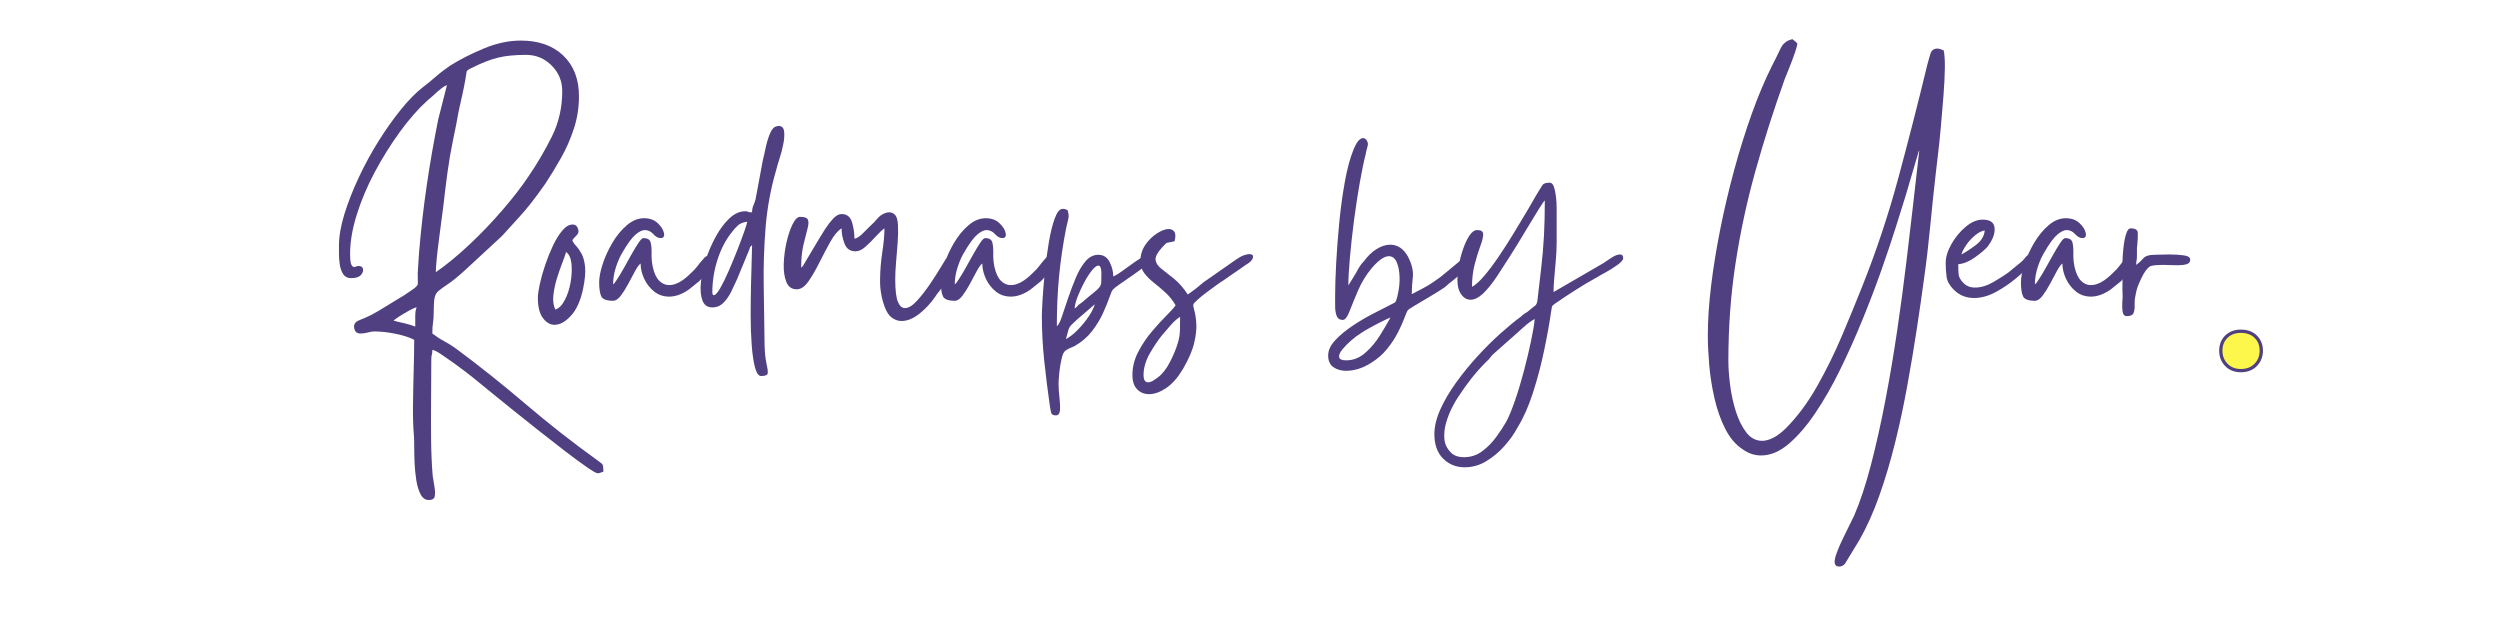
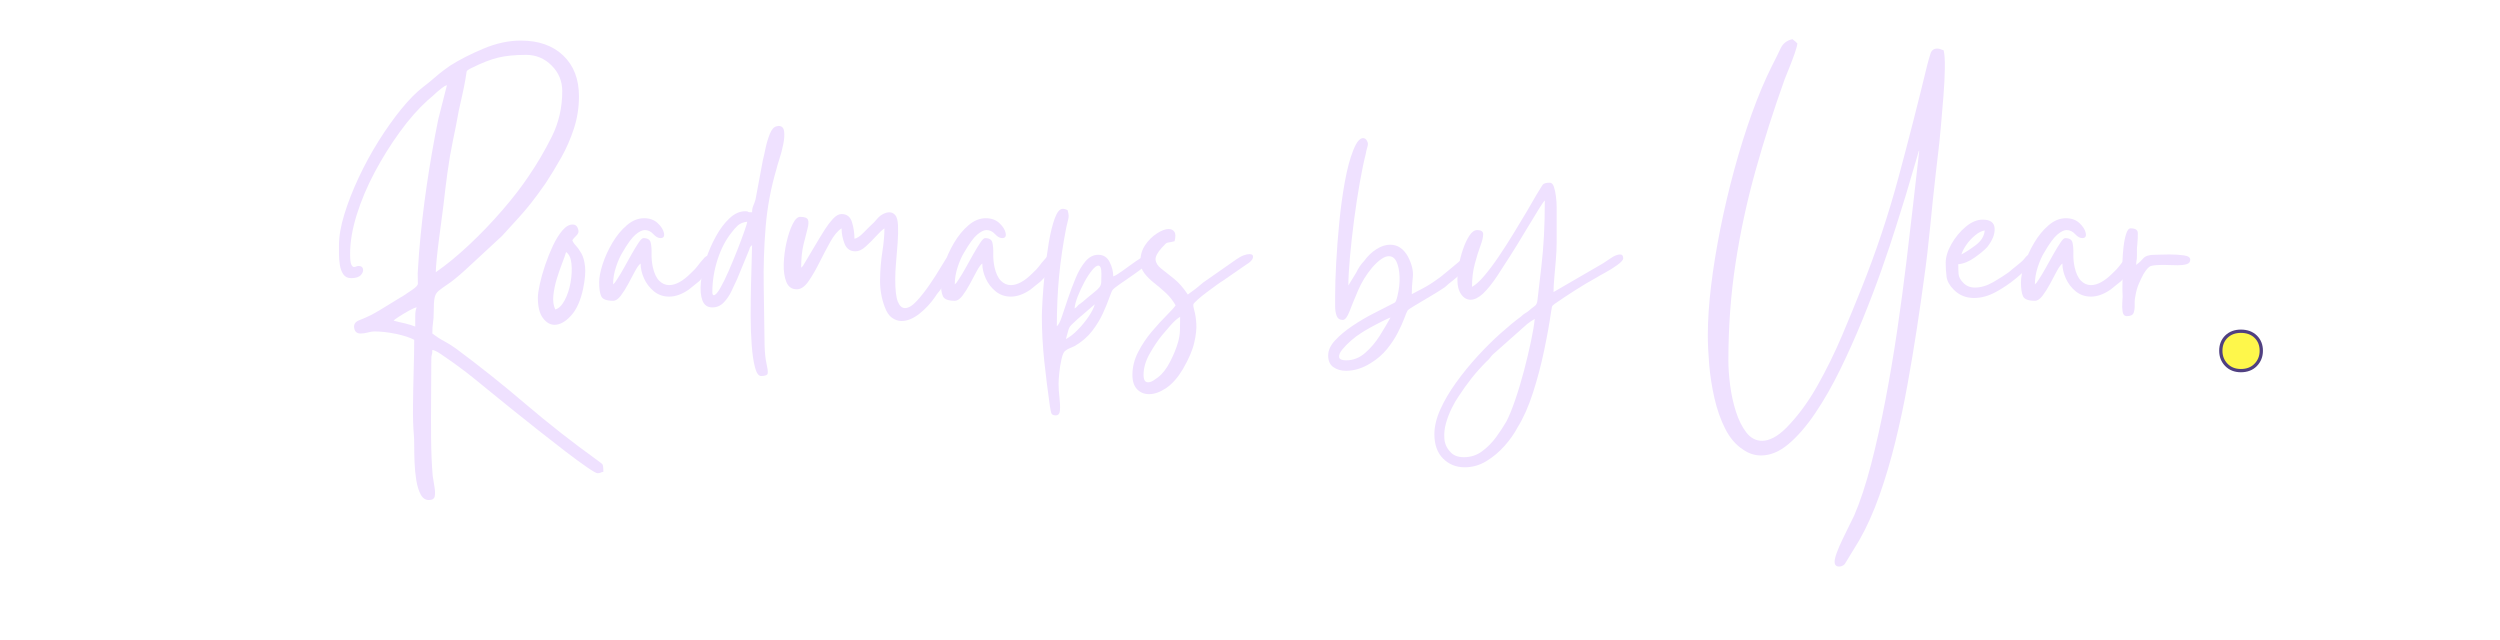
<svg xmlns="http://www.w3.org/2000/svg" width="1548" zoomAndPan="magnify" viewBox="0 0 1161 297" height="396" preserveAspectRatio="xMidYMid meet" version="1.0">
  <defs>
    <g />
  </defs>
-   <g fill="#504081" fill-opacity="1">
+   <g fill="#efe1ff" fill-opacity="1">
    <g transform="translate(149.1686, 147.45)">
      <g>
        <path d="M 43.672 4.203 C 43.672 2.691 43.672 1.078 43.672 -0.641 C 43.672 -2.367 43.891 -3.719 44.328 -4.688 C 43.785 -4.688 42.676 -4.227 41 -3.312 C 39.332 -2.395 37.742 -1.453 36.234 -0.484 C 34.723 0.484 33.859 1.129 33.641 1.453 C 34.297 1.672 35.109 1.883 36.078 2.094 C 37.047 2.312 38.016 2.531 38.984 2.75 C 39.848 2.969 40.711 3.207 41.578 3.469 C 42.441 3.738 43.141 3.984 43.672 4.203 Z M 53.219 -21.031 C 58.176 -24.477 63.352 -28.734 68.75 -33.797 C 74.145 -38.867 79.266 -44.207 84.109 -49.812 C 88.961 -55.426 93.008 -60.66 96.25 -65.516 C 100.238 -71.336 103.848 -77.484 107.078 -83.953 C 110.316 -90.422 111.938 -97.484 111.938 -105.141 C 111.938 -109.785 110.289 -113.75 107 -117.031 C 103.719 -120.32 99.758 -121.969 95.125 -121.969 C 89.945 -121.969 85.602 -121.535 82.094 -120.672 C 78.594 -119.816 74.578 -118.254 70.047 -115.984 C 68.43 -115.234 67.594 -114.641 67.531 -114.203 C 67.477 -113.773 67.289 -112.586 66.969 -110.641 C 66.539 -108.16 66.055 -105.734 65.516 -103.359 C 64.973 -100.992 64.43 -98.57 63.891 -96.094 C 63.461 -93.719 63.031 -91.395 62.594 -89.125 C 62.164 -86.863 61.68 -84.492 61.141 -82.016 C 60.172 -77.379 59.336 -72.5 58.641 -67.375 C 57.941 -62.25 57.32 -57.207 56.781 -52.25 C 56.562 -50.633 56.266 -48.367 55.891 -45.453 C 55.516 -42.547 55.109 -39.445 54.672 -36.156 C 54.242 -32.863 53.895 -29.844 53.625 -27.094 C 53.352 -24.344 53.219 -22.32 53.219 -21.031 Z M 8.25 -33.484 C 8.25 -37.691 9.082 -42.516 10.75 -47.953 C 12.426 -53.398 14.641 -59.062 17.391 -64.938 C 20.141 -70.82 23.238 -76.516 26.688 -82.016 C 30.145 -87.516 33.648 -92.445 37.203 -96.812 C 40.766 -101.188 44.16 -104.613 47.391 -107.094 C 49.223 -108.488 50.625 -109.617 51.594 -110.484 C 52.57 -111.348 53.656 -112.266 54.844 -113.234 C 56.031 -114.203 57.703 -115.441 59.859 -116.953 C 64.273 -119.754 69.445 -122.395 75.375 -124.875 C 81.312 -127.363 87.082 -128.609 92.688 -128.609 C 100.988 -128.609 107.566 -126.285 112.422 -121.641 C 117.273 -117.004 119.703 -110.695 119.703 -102.719 C 119.703 -97.539 118.922 -92.551 117.359 -87.75 C 115.797 -82.957 113.828 -78.457 111.453 -74.25 C 109.078 -70.039 106.648 -66.051 104.172 -62.281 C 101.691 -58.719 99.453 -55.672 97.453 -53.141 C 95.461 -50.609 93.414 -48.207 91.312 -45.938 C 89.207 -43.676 86.754 -40.984 83.953 -37.859 L 66.641 -21.844 C 63.41 -18.926 60.82 -16.82 58.875 -15.531 C 56.938 -14.238 55.484 -13.188 54.516 -12.375 C 53.547 -11.562 52.926 -10.484 52.656 -9.141 C 52.383 -7.797 52.25 -5.613 52.25 -2.594 C 52.25 -0.539 52.141 1.129 51.922 2.422 C 51.711 3.723 51.609 5.395 51.609 7.438 C 53.441 8.844 55.273 10.031 57.109 11 C 58.941 11.969 60.828 13.156 62.766 14.562 C 73.66 22.645 84.414 31.219 95.031 40.281 C 105.656 49.344 116.738 58.023 128.281 66.328 C 129.469 67.191 130.223 67.785 130.547 68.109 C 130.867 68.43 131.031 69.613 131.031 71.656 C 130.383 71.77 129.953 71.906 129.734 72.062 C 129.516 72.227 129.031 72.312 128.281 72.312 C 127.738 72.312 126.094 71.363 123.344 69.469 C 120.594 67.582 117.25 65.129 113.312 62.109 C 109.375 59.098 105.191 55.836 100.766 52.328 C 96.348 48.828 92.094 45.43 88 42.141 C 83.906 38.848 80.348 35.961 77.328 33.484 C 74.305 31.004 72.254 29.332 71.172 28.469 C 70.422 27.82 69.129 26.797 67.297 25.391 C 65.461 23.992 63.492 22.539 61.391 21.031 C 59.285 19.52 57.344 18.172 55.562 16.984 C 53.781 15.797 52.461 15.148 51.609 15.047 C 51.609 16.234 51.523 16.988 51.359 17.312 C 51.203 17.633 51.125 18.492 51.125 19.891 C 51.125 25.285 51.094 31.164 51.031 37.531 C 50.977 43.895 50.977 50.176 51.031 56.375 C 51.094 62.57 51.336 68.258 51.766 73.438 C 51.984 75.062 52.254 76.758 52.578 78.531 C 52.898 80.312 52.953 81.797 52.734 82.984 C 52.516 84.172 51.598 84.766 49.984 84.766 C 48.367 84.766 47.102 83.898 46.188 82.172 C 45.27 80.453 44.594 78.242 44.156 75.547 C 43.727 72.848 43.457 70.066 43.344 67.203 C 43.238 64.348 43.188 61.758 43.188 59.438 C 43.188 57.125 43.133 55.484 43.031 54.516 C 42.707 50.953 42.57 46.5 42.625 41.156 C 42.676 35.82 42.781 30.352 42.938 24.75 C 43.102 19.145 43.188 14.348 43.188 10.359 C 41.145 9.273 38.316 8.352 34.703 7.594 C 31.086 6.844 27.719 6.469 24.594 6.469 C 23.832 6.469 22.859 6.629 21.672 6.953 C 20.484 7.273 19.352 7.438 18.281 7.438 C 16.664 7.438 15.695 6.68 15.375 5.172 C 14.938 3.336 15.688 2.039 17.625 1.281 C 19.57 0.531 21.516 -0.328 23.453 -1.297 C 25.828 -2.586 27.984 -3.852 29.922 -5.094 C 31.867 -6.332 34.023 -7.656 36.391 -9.062 C 37.578 -9.707 38.578 -10.328 39.391 -10.922 C 40.203 -11.516 41.195 -12.188 42.375 -12.938 C 44.102 -14.125 44.941 -15.066 44.891 -15.766 C 44.836 -16.473 44.812 -18.066 44.812 -20.547 L 45.453 -30.25 C 46.316 -40.707 47.504 -51.086 49.016 -61.391 C 50.523 -71.691 52.305 -81.91 54.359 -92.047 L 58.391 -107.891 C 57.641 -107.68 56.832 -107.223 55.969 -106.516 C 55.102 -105.816 54.348 -105.195 53.703 -104.656 C 52.953 -103.906 52.281 -103.285 51.688 -102.797 C 51.094 -102.316 50.363 -101.695 49.5 -100.938 C 45.082 -96.945 40.742 -92.016 36.484 -86.141 C 32.223 -80.266 28.336 -74.035 24.828 -67.453 C 21.328 -60.879 18.551 -54.301 16.5 -47.719 C 14.445 -41.145 13.422 -35.109 13.422 -29.609 C 13.422 -27.016 13.609 -25.336 13.984 -24.578 C 14.367 -23.828 14.773 -23.453 15.203 -23.453 C 15.523 -23.453 15.875 -23.531 16.25 -23.688 C 16.633 -23.852 16.988 -23.938 17.312 -23.938 C 18.5 -23.938 19.195 -23.477 19.406 -22.562 C 19.625 -21.645 19.301 -20.703 18.438 -19.734 C 17.57 -18.766 16.062 -18.281 13.906 -18.281 C 12.289 -18.281 11.078 -18.875 10.266 -20.062 C 9.461 -21.25 8.926 -22.703 8.656 -24.422 C 8.383 -26.148 8.25 -27.848 8.25 -29.516 C 8.25 -31.191 8.25 -32.516 8.25 -33.484 Z M 8.25 -33.484 " />
      </g>
    </g>
  </g>
-   <g fill="#504081" fill-opacity="1">
+   <g fill="#efe1ff" fill-opacity="1">
    <g transform="translate(249.7794, 147.45)">
      <g>
        <path d="M 8.094 -3.719 C 9.707 -4.156 11.16 -5.582 12.453 -8 C 13.742 -10.426 14.66 -13.203 15.203 -16.328 C 15.742 -19.461 15.879 -22.348 15.609 -24.984 C 15.336 -27.629 14.504 -29.438 13.109 -30.406 C 12.785 -29.219 12.191 -27.52 11.328 -25.312 C 10.461 -23.102 9.625 -20.676 8.812 -18.031 C 8.008 -15.395 7.473 -12.805 7.203 -10.266 C 6.93 -7.734 7.227 -5.551 8.094 -3.719 Z M 0 -9.219 C 0 -10.625 0.297 -12.703 0.891 -15.453 C 1.484 -18.203 2.316 -21.164 3.391 -24.344 C 4.473 -27.531 5.688 -30.551 7.031 -33.406 C 8.383 -36.258 9.844 -38.602 11.406 -40.438 C 12.969 -42.27 14.555 -43.188 16.172 -43.188 C 17.254 -43.188 18.008 -42.703 18.438 -41.734 C 18.875 -40.766 18.984 -39.957 18.766 -39.312 C 18.547 -38.77 18.141 -38.227 17.547 -37.688 C 16.953 -37.145 16.441 -36.551 16.016 -35.906 C 16.234 -35.156 16.77 -34.32 17.625 -33.406 C 18.488 -32.488 19.352 -31.273 20.219 -29.766 C 21.082 -28.254 21.648 -26.203 21.922 -23.609 C 22.191 -21.023 21.895 -17.629 21.031 -13.422 C 19.844 -7.816 17.953 -3.613 15.359 -0.812 C 12.773 1.988 10.242 3.391 7.766 3.391 C 5.711 3.391 3.906 2.336 2.344 0.234 C 0.781 -1.859 0 -5.008 0 -9.219 Z M 0 -9.219 " />
      </g>
    </g>
  </g>
-   <g fill="#504081" fill-opacity="1">
+   <g fill="#efe1ff" fill-opacity="1">
    <g transform="translate(278.2481, 147.45)">
      <g>
        <path d="M 0 -16.344 C 0 -18.602 0.535 -21.406 1.609 -24.75 C 2.691 -28.094 4.203 -31.406 6.141 -34.688 C 8.086 -37.977 10.328 -40.703 12.859 -42.859 C 15.391 -45.023 18.062 -46.109 20.875 -46.109 C 23.457 -46.109 25.555 -45.352 27.172 -43.844 C 28.797 -42.332 29.77 -40.789 30.094 -39.219 C 30.414 -37.656 29.875 -36.875 28.469 -36.875 C 27.395 -36.875 26.289 -37.492 25.156 -38.734 C 24.02 -39.984 22.695 -40.609 21.188 -40.609 C 20 -40.609 18.566 -39.906 16.891 -38.5 C 15.223 -37.094 13.207 -34.344 10.844 -30.25 C 9.758 -28.52 8.758 -26.281 7.844 -23.531 C 6.926 -20.781 6.469 -18.062 6.469 -15.375 C 6.688 -15.582 6.766 -15.66 6.703 -15.609 C 6.648 -15.555 6.844 -15.742 7.281 -16.172 L 8.578 -18.125 C 9.441 -19.414 10.438 -21.082 11.562 -23.125 C 12.695 -25.176 13.859 -27.254 15.047 -29.359 C 16.234 -31.461 17.312 -33.238 18.281 -34.688 C 19.25 -36.145 20.004 -36.875 20.547 -36.875 C 22.484 -36.875 23.613 -36.172 23.938 -34.766 C 24.258 -33.367 24.395 -31.645 24.344 -29.594 C 24.289 -27.551 24.477 -25.504 24.906 -23.453 C 25.551 -20.547 26.547 -18.414 27.891 -17.062 C 29.242 -15.719 30.785 -15.047 32.516 -15.047 C 35.535 -15.047 38.879 -16.879 42.547 -20.547 C 44.055 -21.941 45.133 -23.098 45.781 -24.016 C 46.426 -24.93 47.289 -25.984 48.375 -27.172 C 49.125 -28.254 50.094 -28.797 51.281 -28.797 C 52.469 -28.797 52.977 -27.797 52.812 -25.797 C 52.656 -23.805 50.523 -20.816 46.422 -16.828 L 41.578 -12.938 C 38.441 -10.781 35.422 -9.703 32.516 -9.703 C 29.816 -9.703 27.469 -10.508 25.469 -12.125 C 23.477 -13.75 21.941 -15.742 20.859 -18.109 C 19.785 -20.484 19.25 -22.805 19.25 -25.078 C 18.5 -24.535 17.633 -23.348 16.656 -21.516 C 15.688 -19.68 14.633 -17.711 13.5 -15.609 C 12.375 -13.504 11.219 -11.672 10.031 -10.109 C 8.844 -8.547 7.656 -7.766 6.469 -7.766 C 3.445 -7.766 1.613 -8.461 0.969 -9.859 C 0.32 -11.266 0 -13.426 0 -16.344 Z M 0 -16.344 " />
      </g>
    </g>
  </g>
-   <g fill="#504081" fill-opacity="1">
+   <g fill="#efe1ff" fill-opacity="1">
    <g transform="translate(325.1567, 147.45)">
      <g>
        <path d="M 5.656 -11.812 C 5.656 -10.844 5.875 -10.359 6.312 -10.359 C 7.062 -10.359 8.055 -11.438 9.297 -13.594 C 10.535 -15.75 11.859 -18.441 13.266 -21.672 C 14.672 -24.91 16.02 -28.172 17.312 -31.453 C 18.602 -34.742 19.68 -37.629 20.547 -40.109 C 21.41 -42.598 21.844 -44.055 21.844 -44.484 C 20.008 -44.266 18.578 -43.695 17.547 -42.781 C 16.523 -41.863 15.582 -40.812 14.719 -39.625 C 11.914 -36.176 9.703 -31.941 8.078 -26.922 C 6.461 -21.91 5.656 -16.875 5.656 -11.812 Z M 24.109 -48.859 C 24.109 -50.035 24.297 -51.055 24.672 -51.922 C 25.047 -52.785 25.395 -53.758 25.719 -54.844 L 29.125 -73.125 C 29.445 -74.301 29.848 -76.078 30.328 -78.453 C 30.816 -80.828 31.488 -83.094 32.344 -85.25 C 33.207 -87.406 34.289 -88.594 35.594 -88.812 C 35.801 -88.812 35.957 -88.836 36.062 -88.891 C 36.176 -88.941 36.285 -88.969 36.391 -88.969 C 37.898 -88.969 38.766 -88.129 38.984 -86.453 C 39.203 -84.785 39.066 -82.766 38.578 -80.391 C 38.098 -78.023 37.504 -75.766 36.797 -73.609 C 36.098 -71.453 35.641 -69.883 35.422 -68.906 C 32.836 -60.176 31.164 -51.227 30.406 -42.062 C 29.656 -32.895 29.359 -23.672 29.516 -14.391 C 29.68 -5.117 29.816 4.047 29.922 13.109 C 30.035 16.555 30.332 19.332 30.812 21.438 C 31.301 23.539 31.488 25.02 31.375 25.875 C 31.27 26.738 30.25 27.172 28.312 27.172 C 27.125 27.172 26.176 25.848 25.469 23.203 C 24.77 20.566 24.258 17.117 23.938 12.859 C 23.613 8.598 23.453 4.039 23.453 -0.812 C 23.453 -5.664 23.504 -10.41 23.609 -15.047 C 23.723 -19.68 23.832 -23.672 23.938 -27.016 C 24.051 -30.359 24.109 -32.566 24.109 -33.641 C 23.672 -33.211 23.395 -32.941 23.281 -32.828 C 23.176 -32.723 23.02 -32.297 22.812 -31.547 L 17.141 -17.797 C 16.391 -16.18 15.531 -14.348 14.562 -12.297 C 13.594 -10.242 12.379 -8.461 10.922 -6.953 C 9.461 -5.441 7.707 -4.688 5.656 -4.688 C 3.395 -4.688 1.859 -5.766 1.047 -7.922 C 0.242 -10.078 0.004 -12.852 0.328 -16.25 C 0.648 -19.656 1.43 -23.242 2.672 -27.016 C 3.91 -30.785 5.473 -34.367 7.359 -37.766 C 9.242 -41.172 11.344 -43.953 13.656 -46.109 C 15.977 -48.266 18.383 -49.344 20.875 -49.344 C 21.727 -49.344 22.18 -49.258 22.234 -49.094 C 22.297 -48.938 22.922 -48.859 24.109 -48.859 Z M 24.109 -48.859 " />
      </g>
    </g>
  </g>
-   <g fill="#504081" fill-opacity="1">
+   <g fill="#efe1ff" fill-opacity="1">
    <g transform="translate(361.3896, 147.45)">
      <g>
        <path d="M 8.578 -13.109 C 6.305 -13.109 4.711 -14.238 3.797 -16.5 C 2.879 -18.758 2.473 -21.562 2.578 -24.906 C 2.691 -28.25 3.125 -31.594 3.875 -34.938 C 4.633 -38.281 5.578 -41.082 6.703 -43.344 C 7.836 -45.613 9 -46.75 10.188 -46.75 C 12.238 -46.75 13.453 -46.289 13.828 -45.375 C 14.203 -44.457 14.117 -43.023 13.578 -41.078 C 13.047 -39.141 12.426 -36.688 11.719 -33.719 C 11.02 -30.758 10.672 -27.227 10.672 -23.125 C 10.891 -23.344 11.051 -23.504 11.156 -23.609 C 11.27 -23.723 11.379 -23.832 11.484 -23.938 L 19.094 -36.719 C 19.738 -37.801 20.625 -39.227 21.75 -41 C 22.883 -42.781 24.125 -44.398 25.469 -45.859 C 26.82 -47.316 28.145 -48.047 29.438 -48.047 C 31.914 -48.047 33.531 -46.773 34.281 -44.234 C 35.039 -41.703 35.422 -39.145 35.422 -36.562 C 36.609 -36.77 38.062 -37.766 39.781 -39.547 C 41.508 -41.328 43.078 -42.863 44.484 -44.156 C 45.242 -45.02 45.914 -45.773 46.5 -46.422 C 47.094 -47.066 47.82 -47.609 48.688 -48.047 C 49.77 -48.586 50.742 -48.859 51.609 -48.859 C 52.68 -48.859 53.598 -48.426 54.359 -47.562 C 55.109 -46.695 55.535 -45.102 55.641 -42.781 C 55.754 -40.469 55.703 -37.801 55.484 -34.781 C 55.266 -31.758 55.02 -28.738 54.75 -25.719 C 54.488 -22.695 54.359 -20.055 54.359 -17.797 C 54.359 -12.836 54.758 -9.359 55.562 -7.359 C 56.375 -5.367 57.477 -4.375 58.875 -4.375 C 60.5 -4.375 62.305 -5.453 64.297 -7.609 C 66.297 -9.766 68.289 -12.297 70.281 -15.203 C 72.281 -18.117 73.977 -20.758 75.375 -23.125 C 76.133 -24.312 76.863 -25.5 77.562 -26.688 C 78.27 -27.875 79.484 -28.469 81.203 -28.469 C 81.523 -28.469 81.875 -28.25 82.25 -27.812 C 82.633 -27.383 82.828 -26.906 82.828 -26.375 C 82.828 -25.719 82.5 -24.797 81.844 -23.609 C 81.195 -22.43 80.523 -21.273 79.828 -20.141 C 79.129 -19.004 78.562 -18.113 78.125 -17.469 C 77.695 -16.719 77.32 -16.07 77 -15.531 C 76.676 -14.988 76.242 -14.285 75.703 -13.422 C 75.273 -12.773 74.844 -12.207 74.406 -11.719 C 73.977 -11.238 73.492 -10.566 72.953 -9.703 C 70.898 -6.68 68.445 -4.035 65.594 -1.766 C 62.738 0.492 59.961 1.625 57.266 1.625 C 55.754 1.625 54.297 1.133 52.891 0.156 C 51.492 -0.812 50.363 -2.484 49.5 -4.859 C 47.988 -8.848 47.258 -13.051 47.312 -17.469 C 47.363 -21.895 47.711 -26.207 48.359 -30.406 C 49.016 -34.613 49.344 -38.281 49.344 -41.406 C 48.258 -40.656 46.938 -39.414 45.375 -37.688 C 43.812 -35.969 42.219 -34.379 40.594 -32.922 C 38.977 -31.461 37.414 -30.734 35.906 -30.734 C 33.426 -30.734 31.727 -31.922 30.812 -34.297 C 29.895 -36.672 29.438 -39.039 29.438 -41.406 C 27.602 -40.219 25.848 -38.113 24.172 -35.094 C 22.504 -32.082 20.832 -28.906 19.156 -25.562 C 17.488 -22.219 15.816 -19.332 14.141 -16.906 C 12.473 -14.477 10.723 -13.211 8.891 -13.109 Z M 8.578 -13.109 " />
      </g>
    </g>
  </g>
-   <g fill="#504081" fill-opacity="1">
+   <g fill="#efe1ff" fill-opacity="1">
    <g transform="translate(436.9286, 147.45)">
      <g>
        <path d="M 0 -16.344 C 0 -18.602 0.535 -21.406 1.609 -24.75 C 2.691 -28.094 4.203 -31.406 6.141 -34.688 C 8.086 -37.977 10.328 -40.703 12.859 -42.859 C 15.391 -45.023 18.062 -46.109 20.875 -46.109 C 23.457 -46.109 25.555 -45.352 27.172 -43.844 C 28.797 -42.332 29.77 -40.789 30.094 -39.219 C 30.414 -37.656 29.875 -36.875 28.469 -36.875 C 27.395 -36.875 26.289 -37.492 25.156 -38.734 C 24.02 -39.984 22.695 -40.609 21.188 -40.609 C 20 -40.609 18.566 -39.906 16.891 -38.5 C 15.223 -37.094 13.207 -34.344 10.844 -30.25 C 9.758 -28.52 8.758 -26.281 7.844 -23.531 C 6.926 -20.781 6.469 -18.062 6.469 -15.375 C 6.688 -15.582 6.766 -15.66 6.703 -15.609 C 6.648 -15.555 6.844 -15.742 7.281 -16.172 L 8.578 -18.125 C 9.441 -19.414 10.438 -21.082 11.562 -23.125 C 12.695 -25.176 13.859 -27.254 15.047 -29.359 C 16.234 -31.461 17.312 -33.238 18.281 -34.688 C 19.25 -36.145 20.004 -36.875 20.547 -36.875 C 22.484 -36.875 23.613 -36.172 23.938 -34.766 C 24.258 -33.367 24.395 -31.645 24.344 -29.594 C 24.289 -27.551 24.477 -25.504 24.906 -23.453 C 25.551 -20.547 26.547 -18.414 27.891 -17.062 C 29.242 -15.719 30.785 -15.047 32.516 -15.047 C 35.535 -15.047 38.879 -16.879 42.547 -20.547 C 44.055 -21.941 45.133 -23.098 45.781 -24.016 C 46.426 -24.93 47.289 -25.984 48.375 -27.172 C 49.125 -28.254 50.094 -28.797 51.281 -28.797 C 52.469 -28.797 52.977 -27.797 52.812 -25.797 C 52.656 -23.805 50.523 -20.816 46.422 -16.828 L 41.578 -12.938 C 38.441 -10.781 35.422 -9.703 32.516 -9.703 C 29.816 -9.703 27.469 -10.508 25.469 -12.125 C 23.477 -13.75 21.941 -15.742 20.859 -18.109 C 19.785 -20.484 19.25 -22.805 19.25 -25.078 C 18.5 -24.535 17.633 -23.348 16.656 -21.516 C 15.688 -19.68 14.633 -17.711 13.5 -15.609 C 12.375 -13.504 11.219 -11.672 10.031 -10.109 C 8.844 -8.547 7.656 -7.766 6.469 -7.766 C 3.445 -7.766 1.613 -8.461 0.969 -9.859 C 0.32 -11.266 0 -13.426 0 -16.344 Z M 0 -16.344 " />
      </g>
    </g>
  </g>
-   <g fill="#504081" fill-opacity="1">
+   <g fill="#efe1ff" fill-opacity="1">
    <g transform="translate(483.8372, 147.45)">
      <g>
        <path d="M 11.156 10.031 C 12.988 9.062 14.848 7.602 16.734 5.656 C 18.629 3.719 20.301 1.672 21.75 -0.484 C 23.207 -2.641 24.156 -4.523 24.594 -6.141 L 16.5 0.812 C 15.207 2 14.266 2.891 13.672 3.484 C 13.078 4.078 12.645 4.801 12.375 5.656 C 12.102 6.52 11.695 7.977 11.156 10.031 Z M 15.203 -4.203 C 15.742 -4.523 16.066 -4.766 16.172 -4.922 C 16.285 -5.086 16.555 -5.391 16.984 -5.828 C 17.629 -6.254 18.223 -6.688 18.766 -7.125 C 21.141 -9.164 22.945 -10.672 24.188 -11.641 C 25.426 -12.617 26.285 -13.43 26.766 -14.078 C 27.254 -14.723 27.523 -15.473 27.578 -16.328 C 27.629 -17.191 27.656 -18.539 27.656 -20.375 C 27.656 -22.863 27.172 -24.109 26.203 -24.109 C 25.453 -24.109 24.484 -23.379 23.297 -21.922 C 22.109 -20.461 20.922 -18.629 19.734 -16.422 C 18.547 -14.211 17.52 -12 16.656 -9.781 C 15.801 -7.57 15.316 -5.711 15.203 -4.203 Z M 0 -0.641 C 0 -1.941 0.102 -4.453 0.312 -8.172 C 0.531 -11.891 0.883 -16.145 1.375 -20.938 C 1.863 -25.738 2.484 -30.379 3.234 -34.859 C 3.992 -39.336 4.91 -43.055 5.984 -46.016 C 7.066 -48.984 8.305 -50.469 9.703 -50.469 C 10.461 -50.469 11.219 -50.254 11.969 -49.828 C 12.289 -48.641 12.453 -47.773 12.453 -47.234 C 12.453 -46.691 12.367 -46.098 12.203 -45.453 C 12.047 -44.805 11.754 -43.566 11.328 -41.734 C 9.816 -34.078 8.707 -26.555 8 -19.172 C 7.301 -11.785 6.953 -4.047 6.953 4.047 C 7.711 3.504 8.492 2.02 9.297 -0.406 C 10.109 -2.832 11.051 -5.633 12.125 -8.812 C 13.207 -12 14.395 -15.156 15.688 -18.281 C 16.977 -21.406 18.488 -23.992 20.219 -26.047 C 21.945 -28.098 23.941 -29.125 26.203 -29.125 C 28.578 -29.125 30.328 -28.016 31.453 -25.797 C 32.586 -23.586 33.156 -21.352 33.156 -19.094 C 33.801 -19.301 34.555 -19.703 35.422 -20.297 C 36.285 -20.891 37.039 -21.406 37.688 -21.844 C 38.77 -22.594 40.035 -23.504 41.484 -24.578 C 42.941 -25.66 44.367 -26.633 45.766 -27.5 C 47.172 -28.363 48.305 -28.797 49.172 -28.797 C 50.141 -28.797 50.625 -28.148 50.625 -26.859 C 50.625 -26.316 49.816 -25.395 48.203 -24.094 C 46.586 -22.801 44.703 -21.398 42.547 -19.891 C 40.391 -18.379 38.363 -16.977 36.469 -15.688 C 34.582 -14.395 33.375 -13.426 32.844 -12.781 C 32.52 -12.344 32.004 -11.125 31.297 -9.125 C 30.598 -7.133 29.629 -4.766 28.391 -2.016 C 27.148 0.734 25.477 3.484 23.375 6.234 C 21.27 8.984 18.547 11.328 15.203 13.266 C 14.555 13.586 13.828 13.91 13.016 14.234 C 12.211 14.555 11.539 14.938 11 15.375 C 10.25 15.801 9.629 17.094 9.141 19.25 C 8.648 21.406 8.297 23.613 8.078 25.875 C 7.867 28.145 7.766 29.766 7.766 30.734 C 7.766 32.672 7.898 34.801 8.172 37.125 C 8.441 39.445 8.52 41.414 8.406 43.031 C 8.301 44.645 7.656 45.453 6.469 45.453 C 5.281 45.453 4.578 45.07 4.359 44.312 C 4.148 43.562 3.938 42.488 3.719 41.094 C 2.75 34.289 1.883 27.359 1.125 20.297 C 0.375 13.234 0 6.254 0 -0.641 Z M 0 -0.641 " />
      </g>
    </g>
  </g>
-   <g fill="#504081" fill-opacity="1">
+   <g fill="#efe1ff" fill-opacity="1">
    <g transform="translate(529.1283, 147.45)">
      <g>
        <path d="M 1.938 26.688 C 1.938 28.957 2.641 30.094 4.047 30.094 C 4.797 30.094 5.602 29.82 6.469 29.281 C 7.332 28.738 8.035 28.254 8.578 27.828 C 10.734 26.203 12.645 23.742 14.312 20.453 C 15.988 17.172 17.203 14.18 17.953 11.484 C 18.492 9.648 18.789 7.789 18.844 5.906 C 18.895 4.02 18.922 1.941 18.922 -0.328 C 17.629 0.43 16.145 1.754 14.469 3.641 C 12.801 5.523 11.484 7.062 10.516 8.25 C 8.578 10.625 6.66 13.484 4.766 16.828 C 2.879 20.172 1.938 23.457 1.938 26.688 Z M 0.484 -26.203 C 0.484 -29.004 1.238 -31.508 2.75 -33.719 C 4.258 -35.938 6.066 -37.719 8.172 -39.062 C 10.273 -40.414 12.082 -41.094 13.594 -41.094 C 14.781 -41.094 15.664 -40.66 16.25 -39.797 C 16.844 -38.93 16.875 -37.473 16.344 -35.422 C 15.039 -35.098 14.117 -34.91 13.578 -34.859 C 13.047 -34.805 12.617 -34.645 12.297 -34.375 C 11.973 -34.102 11.379 -33.484 10.516 -32.516 C 8.359 -30.141 7.359 -28.223 7.516 -26.766 C 7.68 -25.316 8.547 -23.973 10.109 -22.734 C 11.672 -21.492 13.609 -19.957 15.922 -18.125 C 18.242 -16.289 20.43 -13.805 22.484 -10.672 C 24.859 -12.297 27.285 -14.188 29.766 -16.344 L 44.812 -26.859 C 46.207 -27.828 47.414 -28.5 48.438 -28.875 C 49.469 -29.25 50.363 -29.438 51.125 -29.438 C 52.414 -29.438 52.953 -28.895 52.734 -27.812 C 52.516 -26.738 51.488 -25.664 49.656 -24.594 L 38.656 -16.984 C 38.227 -16.766 37.312 -16.145 35.906 -15.125 C 34.508 -14.102 32.973 -12.973 31.297 -11.734 C 29.629 -10.492 28.203 -9.332 27.016 -8.25 C 25.828 -7.164 25.18 -6.461 25.078 -6.141 C 24.961 -5.609 25.117 -4.586 25.547 -3.078 C 25.984 -1.566 26.281 0.398 26.438 2.828 C 26.602 5.254 26.281 8.219 25.469 11.719 C 24.664 15.227 22.914 19.301 20.219 23.938 C 17.844 27.926 15.254 30.863 12.453 32.75 C 9.648 34.645 7.008 35.594 4.531 35.594 C 2.258 35.594 0.398 34.836 -1.047 33.328 C -2.504 31.816 -3.234 29.602 -3.234 26.688 C -3.234 23.02 -2.344 19.461 -0.562 16.016 C 1.219 12.566 3.348 9.383 5.828 6.469 C 8.305 3.562 10.598 1.055 12.703 -1.047 C 14.805 -3.148 16.18 -4.688 16.828 -5.656 C 15.523 -7.926 13.957 -9.895 12.125 -11.562 C 10.289 -13.238 8.484 -14.773 6.703 -16.172 C 4.93 -17.578 3.453 -19.062 2.266 -20.625 C 1.078 -22.188 0.484 -24.047 0.484 -26.203 Z M 0.484 -26.203 " />
      </g>
    </g>
  </g>
-   <g fill="#504081" fill-opacity="1">
+   <g fill="#efe1ff" fill-opacity="1">
    <g transform="translate(575.8751, 147.45)">
      <g />
    </g>
  </g>
-   <g fill="#504081" fill-opacity="1">
+   <g fill="#efe1ff" fill-opacity="1">
    <g transform="translate(617.7694, 147.45)">
      <g>
        <path d="M 7.438 19.891 C 10.676 19.891 13.613 18.727 16.25 16.406 C 18.895 14.094 21.188 11.375 23.125 8.25 C 25.07 5.125 26.691 2.375 27.984 0 C 27.336 0.219 26.039 0.812 24.094 1.781 C 22.156 2.75 20.219 3.77 18.281 4.844 C 16.344 5.926 14.992 6.738 14.234 7.281 C 12.828 8.145 11.316 9.273 9.703 10.672 C 8.086 12.078 6.711 13.477 5.578 14.875 C 4.441 16.281 3.957 17.469 4.125 18.438 C 4.289 19.406 5.395 19.891 7.438 19.891 Z M 2.266 -10.188 C 2.266 -14.289 2.426 -19.332 2.75 -25.312 C 3.07 -31.301 3.555 -37.609 4.203 -44.234 C 4.848 -50.867 5.707 -57.148 6.781 -63.078 C 7.863 -69.016 9.16 -73.867 10.672 -77.641 C 11.535 -79.797 12.344 -81.281 13.094 -82.094 C 13.852 -82.906 14.555 -83.312 15.203 -83.312 C 15.961 -83.312 16.555 -82.93 16.984 -82.172 C 17.41 -81.422 17.57 -80.773 17.469 -80.234 C 17.469 -80.016 17.332 -79.445 17.062 -78.531 C 16.789 -77.613 16.602 -76.781 16.5 -76.031 C 15.633 -72.688 14.719 -68.289 13.75 -62.844 C 12.781 -57.395 11.891 -51.598 11.078 -45.453 C 10.273 -39.305 9.629 -33.484 9.141 -27.984 C 8.648 -22.484 8.406 -18.113 8.406 -14.875 L 11.969 -20.703 C 12.508 -21.785 13.078 -22.785 13.672 -23.703 C 14.266 -24.617 14.938 -25.453 15.688 -26.203 C 17.414 -28.578 19.359 -30.438 21.516 -31.781 C 23.672 -33.133 25.773 -33.812 27.828 -33.812 C 31.273 -33.812 34.023 -31.977 36.078 -28.312 C 37.91 -24.75 38.664 -21.566 38.344 -18.766 C 38.02 -15.961 37.859 -13.32 37.859 -10.844 C 39.898 -11.914 41.539 -12.773 42.781 -13.422 C 44.02 -14.066 45.234 -14.766 46.422 -15.516 C 47.609 -16.273 49.176 -17.359 51.125 -18.766 C 52.094 -19.516 53.41 -20.594 55.078 -22 C 56.754 -23.406 58.348 -24.727 59.859 -25.969 C 61.367 -27.207 62.285 -27.828 62.609 -27.828 C 64.223 -27.828 65.109 -27.473 65.266 -26.766 C 65.43 -26.066 65.16 -25.258 64.453 -24.344 C 63.754 -23.426 63.023 -22.617 62.266 -21.922 C 61.516 -21.223 61.035 -20.816 60.828 -20.703 C 59.641 -19.41 58.395 -18.281 57.094 -17.312 C 55.801 -16.344 54.508 -15.266 53.219 -14.078 C 51.488 -12.891 49.301 -11.516 46.656 -9.953 C 44.02 -8.391 41.648 -6.984 39.547 -5.734 C 37.441 -4.492 36.227 -3.66 35.906 -3.234 C 35.582 -2.691 35.07 -1.477 34.375 0.406 C 33.676 2.289 32.676 4.5 31.375 7.031 C 30.082 9.57 28.41 12.109 26.359 14.641 C 24.316 17.172 21.785 19.352 18.766 21.188 C 14.992 23.562 11.164 24.75 7.281 24.75 C 5.008 24.75 3.066 24.18 1.453 23.047 C -0.16 21.922 -0.969 20.113 -0.969 17.625 C -0.969 15.258 0.109 12.914 2.266 10.594 C 4.422 8.281 7.062 6.07 10.188 3.969 C 13.312 1.863 16.438 0.004 19.562 -1.609 C 22.695 -3.234 25.234 -4.531 27.172 -5.5 C 28.68 -6.25 29.625 -6.734 30 -6.953 C 30.383 -7.172 30.789 -8.195 31.219 -10.031 C 31.977 -13.156 32.301 -16.117 32.188 -18.922 C 32.082 -21.723 31.625 -24.016 30.812 -25.797 C 30.008 -27.578 28.797 -28.469 27.172 -28.469 C 25.129 -28.469 22.539 -26.688 19.406 -23.125 C 16.719 -19.895 14.562 -16.391 12.938 -12.609 C 11.32 -8.836 10 -5.602 8.969 -2.906 C 7.945 -0.219 6.898 1.125 5.828 1.125 C 4.422 1.125 3.473 0.504 2.984 -0.734 C 2.504 -1.973 2.266 -3.477 2.266 -5.25 C 2.266 -7.031 2.266 -8.676 2.266 -10.188 Z M 2.266 -10.188 " />
      </g>
    </g>
  </g>
-   <g fill="#504081" fill-opacity="1">
+   <g fill="#efe1ff" fill-opacity="1">
    <g transform="translate(675.192, 147.45)">
      <g>
        <path d="M 4.688 64.875 C 7.812 64.875 10.613 63.957 13.094 62.125 C 15.582 60.289 17.77 58.078 19.656 55.484 C 21.539 52.898 23.129 50.473 24.422 48.203 C 25.609 45.941 26.93 42.707 28.391 38.5 C 29.848 34.289 31.223 29.734 32.516 24.828 C 33.805 19.922 34.91 15.285 35.828 10.922 C 36.742 6.555 37.312 3.129 37.531 0.641 C 36.238 1.398 35.051 2.211 33.969 3.078 L 18.125 17.141 C 17.688 17.578 17.25 18.094 16.812 18.688 C 16.383 19.281 15.848 19.844 15.203 20.375 C 12.617 22.969 10.301 25.555 8.25 28.141 C 6.195 30.734 4.148 33.594 2.109 36.719 C 1.129 38.125 0.102 39.906 -0.969 42.062 C -2.051 44.219 -2.941 46.508 -3.641 48.938 C -4.336 51.363 -4.602 53.758 -4.438 56.125 C -4.281 58.5 -3.395 60.551 -1.781 62.281 C -0.375 64.008 1.781 64.875 4.688 64.875 Z M 8.406 -14.234 C 10.031 -15.098 11.922 -16.797 14.078 -19.328 C 16.234 -21.859 18.492 -24.875 20.859 -28.375 C 23.234 -31.883 25.551 -35.5 27.812 -39.219 C 30.082 -42.945 32.16 -46.398 34.047 -49.578 C 35.93 -52.766 37.414 -55.328 38.5 -57.266 C 39.789 -59.422 40.676 -60.848 41.156 -61.547 C 41.645 -62.254 42.754 -62.609 44.484 -62.609 C 45.348 -62.609 45.992 -61.984 46.422 -60.734 C 46.859 -59.492 47.18 -57.984 47.391 -56.203 C 47.609 -54.43 47.719 -52.734 47.719 -51.109 C 47.719 -49.492 47.719 -48.254 47.719 -47.391 L 47.719 -34.938 C 47.719 -32.238 47.582 -29.379 47.312 -26.359 C 47.039 -23.348 46.797 -20.547 46.578 -17.953 C 46.367 -15.367 46.266 -13.32 46.266 -11.812 L 69.391 -25.234 C 69.93 -25.555 71.062 -26.312 72.781 -27.5 C 74.508 -28.688 75.969 -29.281 77.156 -29.281 C 78.133 -29.281 78.625 -28.688 78.625 -27.5 C 78.625 -26.75 77.734 -25.723 75.953 -24.422 C 74.172 -23.129 72.281 -21.941 70.281 -20.859 C 68.289 -19.785 66.973 -19.035 66.328 -18.609 C 62.984 -16.773 59.664 -14.805 56.375 -12.703 C 53.082 -10.598 49.875 -8.469 46.75 -6.312 C 46 -5.77 45.594 -5.312 45.531 -4.938 C 45.477 -4.562 45.344 -3.781 45.125 -2.594 C 44.375 2.695 43.297 8.68 41.891 15.359 C 40.492 22.047 38.77 28.57 36.719 34.938 C 34.664 41.301 32.297 46.641 29.609 50.953 C 28.098 53.867 26.07 56.754 23.531 59.609 C 21 62.461 18.172 64.832 15.047 66.719 C 11.922 68.613 8.578 69.562 5.016 69.562 C 1.023 69.562 -2.316 68.211 -5.016 65.516 C -7.711 62.816 -9.062 59.039 -9.062 54.188 C -9.062 50.633 -8.145 46.805 -6.312 42.703 C -4.477 38.609 -2.023 34.43 1.047 30.172 C 4.117 25.91 7.438 21.836 11 17.953 C 14.562 14.066 18.117 10.535 21.672 7.359 C 25.234 4.18 28.414 1.566 31.219 -0.484 C 31.758 -1.023 32.242 -1.43 32.672 -1.703 C 33.109 -1.973 33.648 -2.32 34.297 -2.75 C 35.805 -4.039 36.91 -4.926 37.609 -5.406 C 38.305 -5.895 38.711 -6.844 38.828 -8.25 C 39.473 -13.75 40.062 -18.816 40.594 -23.453 C 41.133 -28.086 41.539 -32.859 41.812 -37.766 C 42.082 -42.672 42.219 -48.203 42.219 -54.359 C 41.895 -54.141 41.004 -52.867 39.547 -50.547 C 38.098 -48.234 36.457 -45.539 34.625 -42.469 C 32.789 -39.395 31.062 -36.535 29.438 -33.891 C 27.82 -31.242 26.691 -29.438 26.047 -28.469 C 24.43 -25.883 22.461 -22.836 20.141 -19.328 C 17.816 -15.828 15.578 -13.051 13.422 -11 C 11.379 -9.164 9.492 -8.25 7.766 -8.25 C 6.035 -8.25 4.578 -9.082 3.391 -10.75 C 2.211 -12.426 1.625 -14.664 1.625 -17.469 C 1.625 -19.195 1.836 -21.352 2.266 -23.938 C 2.691 -26.531 3.336 -29.094 4.203 -31.625 C 5.066 -34.156 6.062 -36.285 7.188 -38.016 C 8.32 -39.742 9.539 -40.609 10.844 -40.609 C 12.676 -40.609 13.594 -39.957 13.594 -38.656 C 13.594 -37.363 13.16 -35.555 12.297 -33.234 C 11.43 -30.922 10.566 -28.145 9.703 -24.906 C 8.836 -21.676 8.406 -18.117 8.406 -14.234 Z M 8.406 -14.234 " />
      </g>
    </g>
  </g>
-   <g fill="#504081" fill-opacity="1">
+   <g fill="#efe1ff" fill-opacity="1">
    <g transform="translate(747.9812, 147.45)">
      <g />
    </g>
  </g>
-   <g fill="#504081" fill-opacity="1">
+   <g fill="#efe1ff" fill-opacity="1">
    <g transform="translate(789.8755, 147.45)">
      <g>
        <path d="M 3.234 8.25 C 3.234 1.344 3.742 -6.336 4.766 -14.797 C 5.797 -23.266 7.227 -32.082 9.062 -41.25 C 10.895 -50.414 13.051 -59.555 15.531 -68.672 C 18.008 -77.785 20.727 -86.469 23.688 -94.719 C 26.656 -102.969 29.758 -110.328 33 -116.797 C 34.613 -119.922 35.957 -122.641 37.031 -124.953 C 38.113 -127.273 39.953 -128.707 42.547 -129.25 L 44.156 -127.953 C 44.477 -127.523 44.664 -127.336 44.719 -127.391 C 44.781 -127.441 44.812 -127.469 44.812 -127.469 C 44.812 -126.602 44.406 -125.008 43.594 -122.688 C 42.781 -120.375 41.914 -118.082 41 -115.812 C 40.082 -113.551 39.41 -111.883 38.984 -110.812 C 33.805 -96.363 29.25 -82.07 25.312 -67.938 C 21.375 -53.812 18.301 -39.52 16.094 -25.062 C 13.883 -10.613 12.781 4.426 12.781 20.062 C 12.781 23.289 13.047 27.035 13.578 31.297 C 14.117 35.555 15.008 39.656 16.25 43.594 C 17.5 47.531 19.117 50.789 21.109 53.375 C 23.109 55.969 25.562 57.266 28.469 57.266 C 30.082 57.266 31.832 56.781 33.719 55.812 C 35.613 54.844 37.641 53.281 39.797 51.125 C 45.078 45.727 49.848 39.254 54.109 31.703 C 58.367 24.148 62.195 16.359 65.594 8.328 C 68.988 0.297 72.035 -7.113 74.734 -13.906 C 81.422 -30.625 87.109 -47.691 91.797 -65.109 C 96.492 -82.523 100.941 -99.914 105.141 -117.281 C 105.68 -119.332 106.191 -121.113 106.672 -122.625 C 107.16 -124.133 108.219 -124.891 109.844 -124.891 C 110.488 -124.891 111.457 -124.617 112.75 -124.078 C 113.176 -122.348 113.363 -119.594 113.312 -115.812 C 113.258 -112.039 113.047 -107.754 112.672 -102.953 C 112.297 -98.16 111.891 -93.336 111.453 -88.484 C 111.023 -83.629 110.566 -79.234 110.078 -75.297 C 109.598 -71.359 109.25 -68.367 109.031 -66.328 C 108.164 -58.773 107.328 -50.789 106.516 -42.375 C 105.711 -33.969 104.77 -25.938 103.688 -18.281 C 102.719 -11.051 101.586 -3.207 100.297 5.25 C 99.004 13.719 97.547 22.426 95.922 31.375 C 94.305 40.332 92.422 49.176 90.266 57.906 C 88.109 66.645 85.656 74.895 82.906 82.656 C 80.156 90.426 77.055 97.332 73.609 103.375 L 66.812 114.531 C 66.051 115.281 65.188 115.656 64.219 115.656 C 62.82 115.656 62.125 114.898 62.125 113.391 C 62.125 112.422 62.473 110.992 63.172 109.109 C 63.867 107.223 64.754 105.172 65.828 102.953 C 66.91 100.742 67.938 98.641 68.906 96.641 C 69.883 94.648 70.641 93.117 71.172 92.047 C 73.973 85.578 76.586 77.676 79.016 68.344 C 81.441 59.02 83.68 48.988 85.734 38.25 C 87.785 27.52 89.617 16.656 91.234 5.656 C 92.848 -5.344 94.25 -15.801 95.438 -25.719 C 96.625 -35.645 97.648 -44.379 98.516 -51.922 L 101.422 -77.484 C 101.211 -77.16 101.133 -77.102 101.188 -77.312 C 101.238 -77.531 101.156 -77.211 100.938 -76.359 L 95.125 -56.625 C 94.039 -53.164 92.555 -48.414 90.672 -42.375 C 88.785 -36.344 86.52 -29.578 83.875 -22.078 C 81.227 -14.586 78.285 -6.879 75.047 1.047 C 71.816 8.973 68.367 16.68 64.703 24.172 C 61.035 31.672 57.18 38.41 53.141 44.391 C 49.098 50.379 44.973 55.156 40.766 58.719 C 36.555 62.281 32.297 64.062 27.984 64.062 C 24.961 64.062 22.16 63.145 19.578 61.312 C 16.234 59.156 13.484 55.945 11.328 51.688 C 9.172 47.426 7.5 42.68 6.312 37.453 C 5.125 32.223 4.312 27.047 3.875 21.922 C 3.445 16.797 3.234 12.238 3.234 8.25 Z M 3.234 8.25 " />
      </g>
    </g>
  </g>
-   <g fill="#504081" fill-opacity="1">
+   <g fill="#efe1ff" fill-opacity="1">
    <g transform="translate(903.4266, 147.45)">
      <g>
        <path d="M 7.438 -29.281 C 9.488 -30.352 11.754 -31.832 14.234 -33.719 C 16.711 -35.613 18.062 -37.852 18.281 -40.438 C 16.875 -40.227 15.391 -39.473 13.828 -38.172 C 12.266 -36.879 10.914 -35.422 9.781 -33.797 C 8.656 -32.18 7.875 -30.676 7.438 -29.281 Z M 0.156 -25.391 C 0.156 -28.086 1.047 -31 2.828 -34.125 C 4.609 -37.258 6.816 -39.93 9.453 -42.141 C 12.098 -44.348 14.719 -45.453 17.312 -45.453 C 20.863 -45.453 22.719 -44.102 22.875 -41.406 C 23.039 -38.719 21.883 -35.805 19.406 -32.672 C 18.113 -31.273 16.172 -29.66 13.578 -27.828 C 10.992 -25.992 8.461 -24.969 5.984 -24.75 C 5.984 -23.02 6.035 -21.484 6.141 -20.141 C 6.254 -18.797 7.008 -17.422 8.406 -16.016 C 9.812 -14.609 11.594 -13.906 13.75 -13.906 C 16.551 -13.906 19.461 -14.797 22.484 -16.578 C 25.504 -18.359 27.82 -19.844 29.438 -21.031 C 30.082 -21.57 30.594 -22.004 30.969 -22.328 C 31.352 -22.648 31.816 -23.023 32.359 -23.453 C 34.617 -25.18 36.047 -26.445 36.641 -27.25 C 37.234 -28.062 37.742 -28.602 38.172 -28.875 C 38.609 -29.145 39.633 -29.281 41.25 -29.281 C 41.469 -28.094 41.547 -27.281 41.484 -26.844 C 41.43 -26.414 41.031 -25.77 40.281 -24.906 C 38.344 -22.969 35.891 -20.758 32.922 -18.281 C 29.953 -15.801 26.77 -13.645 23.375 -11.812 C 19.977 -9.977 16.609 -9.062 13.266 -9.062 C 11.535 -9.062 9.891 -9.359 8.328 -9.953 C 6.766 -10.547 5.281 -11.539 3.875 -12.938 C 1.938 -14.883 0.832 -16.879 0.562 -18.922 C 0.289 -20.973 0.156 -23.129 0.156 -25.391 Z M 0.156 -25.391 " />
      </g>
    </g>
  </g>
-   <g fill="#504081" fill-opacity="1">
+   <g fill="#efe1ff" fill-opacity="1">
    <g transform="translate(938.5272, 147.45)">
      <g>
        <path d="M 0 -16.344 C 0 -18.602 0.535 -21.406 1.609 -24.75 C 2.691 -28.094 4.203 -31.406 6.141 -34.688 C 8.086 -37.977 10.328 -40.703 12.859 -42.859 C 15.391 -45.023 18.062 -46.109 20.875 -46.109 C 23.457 -46.109 25.555 -45.352 27.172 -43.844 C 28.797 -42.332 29.77 -40.789 30.094 -39.219 C 30.414 -37.656 29.875 -36.875 28.469 -36.875 C 27.395 -36.875 26.289 -37.492 25.156 -38.734 C 24.02 -39.984 22.695 -40.609 21.188 -40.609 C 20 -40.609 18.566 -39.906 16.891 -38.5 C 15.223 -37.094 13.207 -34.344 10.844 -30.25 C 9.758 -28.52 8.758 -26.281 7.844 -23.531 C 6.926 -20.781 6.469 -18.062 6.469 -15.375 C 6.688 -15.582 6.766 -15.66 6.703 -15.609 C 6.648 -15.555 6.844 -15.742 7.281 -16.172 L 8.578 -18.125 C 9.441 -19.414 10.438 -21.082 11.562 -23.125 C 12.695 -25.176 13.859 -27.254 15.047 -29.359 C 16.234 -31.461 17.312 -33.238 18.281 -34.688 C 19.25 -36.145 20.004 -36.875 20.547 -36.875 C 22.484 -36.875 23.613 -36.172 23.938 -34.766 C 24.258 -33.367 24.395 -31.645 24.344 -29.594 C 24.289 -27.551 24.477 -25.504 24.906 -23.453 C 25.551 -20.547 26.547 -18.414 27.891 -17.062 C 29.242 -15.719 30.785 -15.047 32.516 -15.047 C 35.535 -15.047 38.879 -16.879 42.547 -20.547 C 44.055 -21.941 45.133 -23.098 45.781 -24.016 C 46.426 -24.93 47.289 -25.984 48.375 -27.172 C 49.125 -28.254 50.094 -28.797 51.281 -28.797 C 52.469 -28.797 52.977 -27.797 52.812 -25.797 C 52.656 -23.805 50.523 -20.816 46.422 -16.828 L 41.578 -12.938 C 38.441 -10.781 35.422 -9.703 32.516 -9.703 C 29.816 -9.703 27.469 -10.508 25.469 -12.125 C 23.477 -13.75 21.941 -15.742 20.859 -18.109 C 19.785 -20.484 19.25 -22.805 19.25 -25.078 C 18.5 -24.535 17.633 -23.348 16.656 -21.516 C 15.688 -19.68 14.633 -17.711 13.5 -15.609 C 12.375 -13.504 11.219 -11.672 10.031 -10.109 C 8.844 -8.547 7.656 -7.766 6.469 -7.766 C 3.445 -7.766 1.613 -8.461 0.969 -9.859 C 0.32 -11.266 0 -13.426 0 -16.344 Z M 0 -16.344 " />
      </g>
    </g>
  </g>
-   <g fill="#504081" fill-opacity="1">
+   <g fill="#efe1ff" fill-opacity="1">
    <g transform="translate(985.4358, 147.45)">
      <g>
        <path d="M 2.266 -0.641 C 1.18 -0.641 0.531 -1.312 0.312 -2.656 C 0.102 -4.008 0.051 -5.441 0.156 -6.953 C 0.27 -8.461 0.328 -9.379 0.328 -9.703 C 0.211 -11.648 0.18 -13.617 0.234 -15.609 C 0.297 -17.609 0.27 -19.629 0.156 -21.672 C 0.156 -22.43 0.18 -23.863 0.234 -25.969 C 0.297 -28.07 0.457 -30.305 0.719 -32.672 C 0.988 -35.047 1.395 -37.094 1.938 -38.812 C 2.477 -40.539 3.18 -41.406 4.047 -41.406 C 6.203 -41.406 7.305 -40.703 7.359 -39.297 C 7.41 -37.898 7.332 -36.07 7.125 -33.812 C 7.008 -33.051 6.953 -32.211 6.953 -31.297 C 6.953 -30.379 6.953 -29.488 6.953 -28.625 C 6.953 -27.551 6.895 -26.852 6.781 -26.531 C 6.676 -26.207 6.625 -25.504 6.625 -24.422 C 7.812 -25.285 8.891 -26.285 9.859 -27.422 C 10.836 -28.555 12.566 -29.125 15.047 -29.125 C 15.797 -29.125 16.789 -29.148 18.031 -29.203 C 19.27 -29.254 20.594 -29.281 22 -29.281 C 24.375 -29.281 26.582 -29.145 28.625 -28.875 C 30.676 -28.602 31.703 -27.93 31.703 -26.859 C 31.703 -25.773 31.133 -25.07 30 -24.75 C 28.875 -24.426 27.5 -24.266 25.875 -24.266 C 24.801 -24.266 23.695 -24.289 22.562 -24.344 C 21.438 -24.395 20.441 -24.422 19.578 -24.422 C 16.555 -24.422 14.531 -24.258 13.5 -23.938 C 12.477 -23.613 11.32 -22.375 10.031 -20.219 C 9.27 -18.82 8.539 -17.312 7.844 -15.688 C 7.145 -14.07 6.633 -12.297 6.312 -10.359 C 5.988 -8.953 5.852 -7.492 5.906 -5.984 C 5.957 -4.473 5.797 -3.203 5.422 -2.172 C 5.047 -1.148 3.992 -0.641 2.266 -0.641 Z M 2.266 -0.641 " />
      </g>
    </g>
  </g>
  <path stroke-linecap="butt" transform="matrix(0.75, 0, 0, 0.75, 1024.295, 20.325)" fill="none" stroke-linejoin="miter" d="M 21.83 201.374 C 18.413 201.374 15.648 200.291 13.538 198.124 C 11.455 195.957 10.413 193.28 10.413 190.082 C 10.413 186.806 11.455 184.14 13.538 182.088 C 15.648 180.03 18.413 179.004 21.83 179.004 C 25.356 179.004 28.174 180.03 30.288 182.088 C 32.398 184.14 33.455 186.806 33.455 190.082 C 33.455 193.28 32.398 195.957 30.288 198.124 C 28.174 200.291 25.356 201.374 21.83 201.374 Z M 21.83 201.374 " stroke="#504081" stroke-width="4.053" stroke-opacity="1" stroke-miterlimit="4" />
  <g fill="#fef74b" fill-opacity="1">
    <g transform="translate(1024.295, 170.325)">
      <g>
        <path d="M 16.375 1.031 C 13.82 1.031 11.754 0.219 10.172 -1.406 C 8.598 -3.031 7.812 -5.035 7.812 -7.422 C 7.812 -9.898 8.598 -11.906 10.172 -13.438 C 11.754 -14.969 13.82 -15.734 16.375 -15.734 C 19.02 -15.734 21.129 -14.969 22.703 -13.438 C 24.285 -11.906 25.078 -9.898 25.078 -7.422 C 25.078 -5.035 24.285 -3.031 22.703 -1.406 C 21.129 0.219 19.02 1.031 16.375 1.031 Z M 16.375 1.031 " />
      </g>
    </g>
  </g>
</svg>
